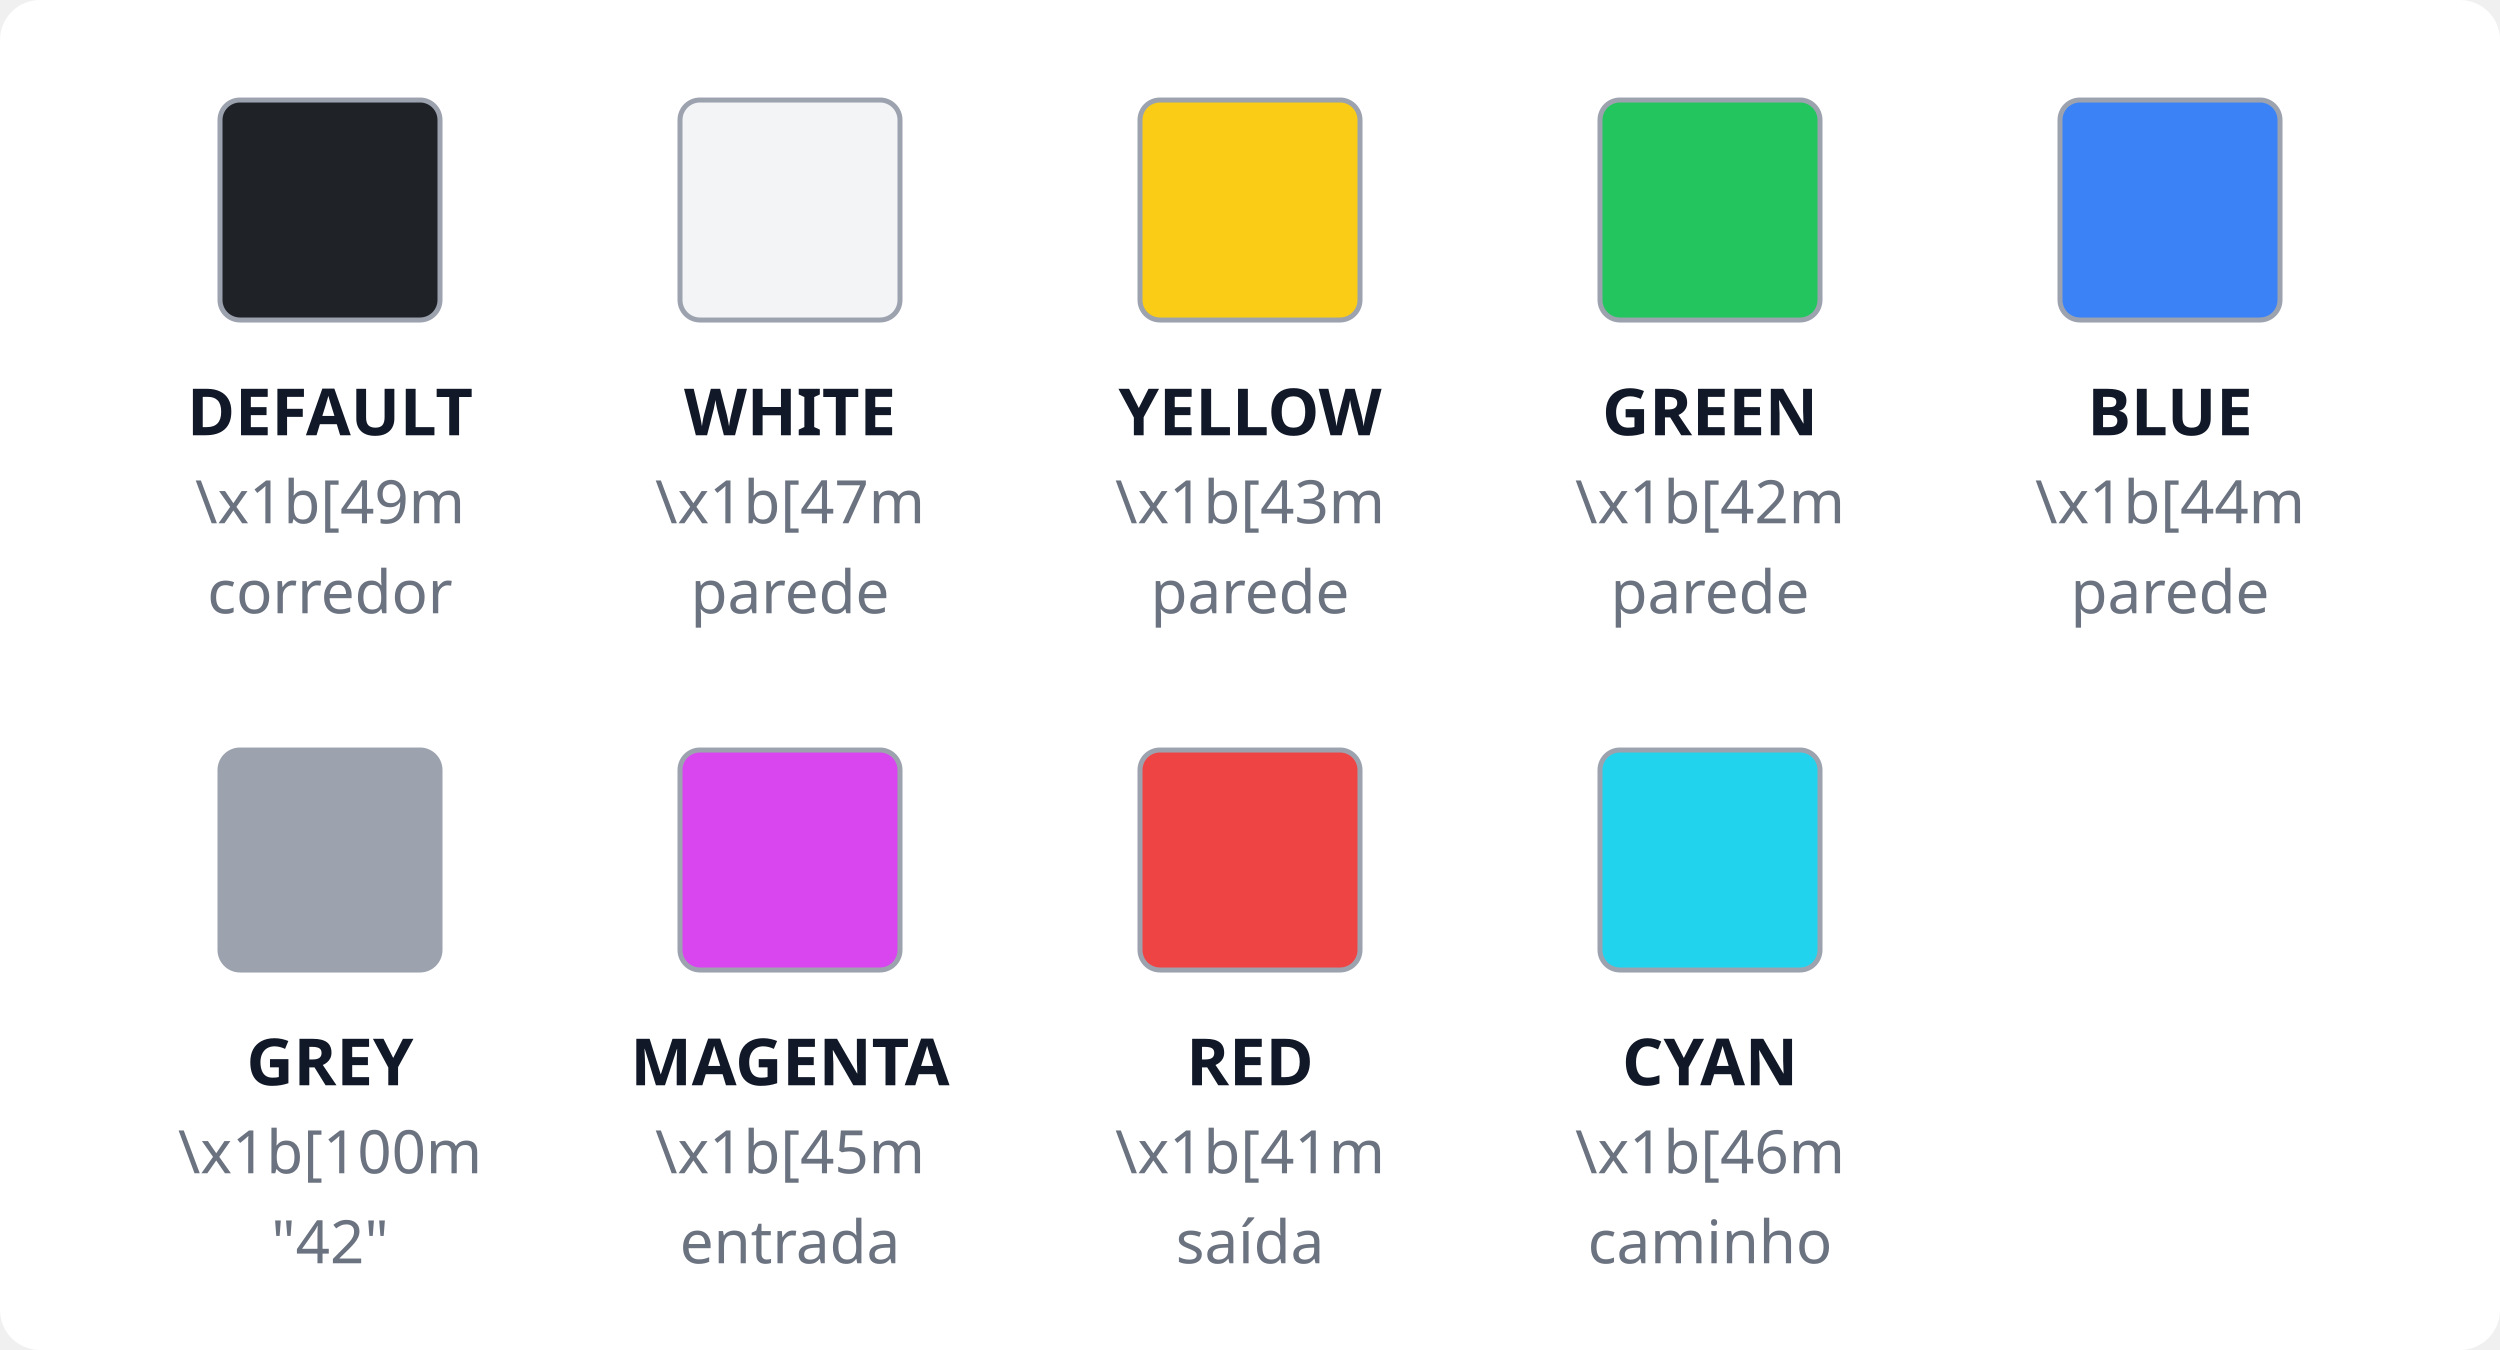
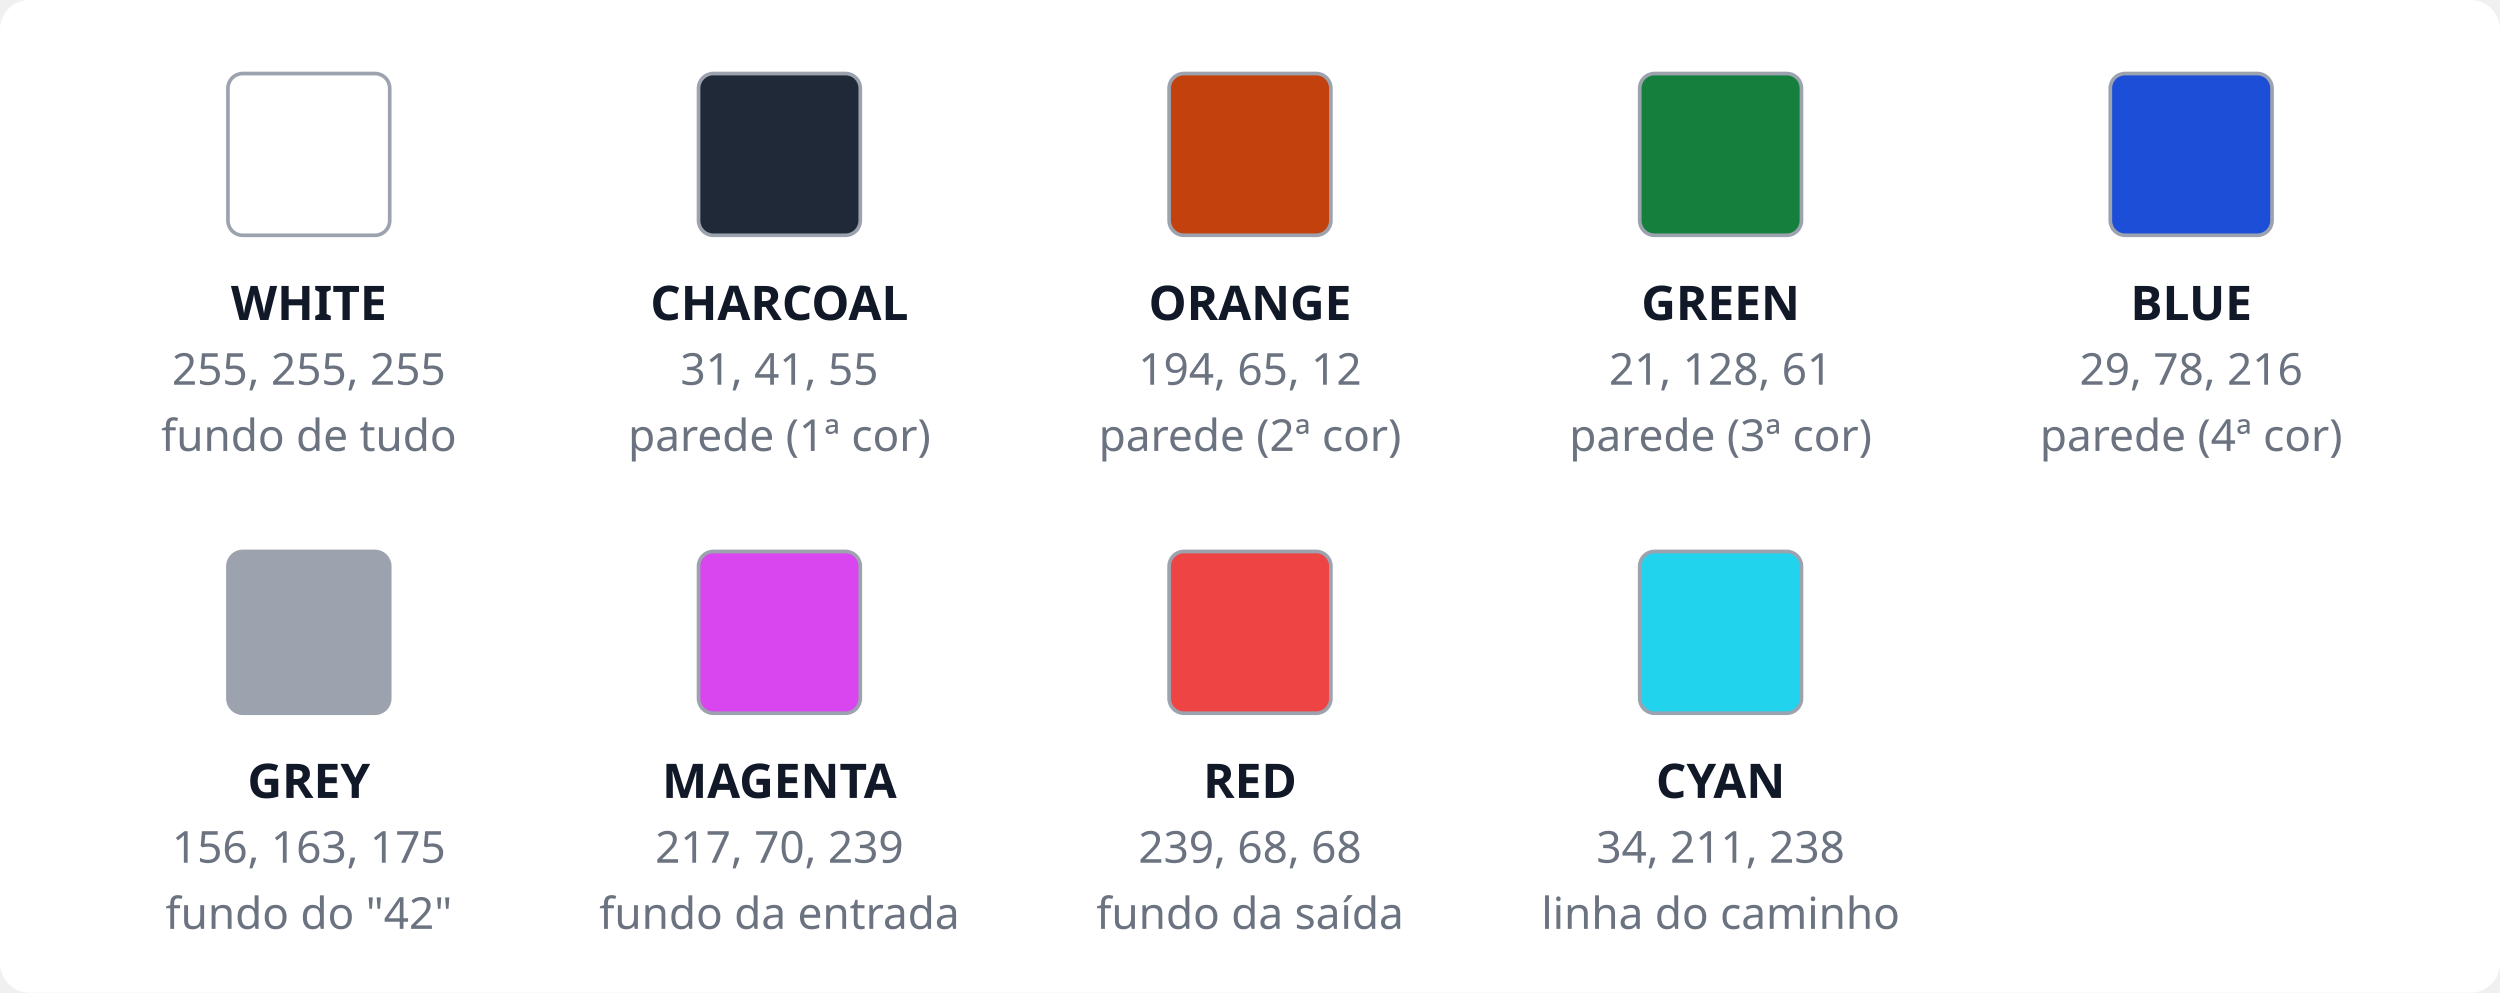
- <svg xmlns="http://www.w3.org/2000/svg" width="500" height="270" viewBox="0 0 500 270">
-   <rect width="500" height="270" fill="#ffffff" rx="8" />
-   <rect x="44" y="20" width="44" height="44" rx="4" fill="#1f2328" stroke="#9ca3af" stroke-width="1" />
-   <text x="66" y="82" font-family="ui-sans-serif, system-ui, sans-serif" font-size="13" font-weight="bold" fill="#111827" text-anchor="middle" dominant-baseline="central">DEFAULT</text>
-   <text x="66" y="100" font-family="ui-sans-serif, system-ui, sans-serif" font-size="12" font-weight="normal" fill="#6b7280" text-anchor="middle" dominant-baseline="central">\x1b[49m</text>
-   <text x="66" y="118" font-family="ui-sans-serif, system-ui, sans-serif" font-size="12" font-weight="normal" fill="#6b7280" text-anchor="middle" dominant-baseline="central">corredor</text>
-   <rect x="136" y="20" width="44" height="44" rx="4" fill="#f3f4f6" stroke="#9ca3af" stroke-width="1" />
-   <text x="158" y="82" font-family="ui-sans-serif, system-ui, sans-serif" font-size="13" font-weight="bold" fill="#111827" text-anchor="middle" dominant-baseline="central">WHITE</text>
-   <text x="158" y="100" font-family="ui-sans-serif, system-ui, sans-serif" font-size="12" font-weight="normal" fill="#6b7280" text-anchor="middle" dominant-baseline="central">\x1b[47m</text>
-   <text x="158" y="118" font-family="ui-sans-serif, system-ui, sans-serif" font-size="12" font-weight="normal" fill="#6b7280" text-anchor="middle" dominant-baseline="central">parede</text>
-   <rect x="228" y="20" width="44" height="44" rx="4" fill="#facc15" stroke="#9ca3af" stroke-width="1" />
-   <text x="250" y="82" font-family="ui-sans-serif, system-ui, sans-serif" font-size="13" font-weight="bold" fill="#111827" text-anchor="middle" dominant-baseline="central">YELLOW</text>
-   <text x="250" y="100" font-family="ui-sans-serif, system-ui, sans-serif" font-size="12" font-weight="normal" fill="#6b7280" text-anchor="middle" dominant-baseline="central">\x1b[43m</text>
-   <text x="250" y="118" font-family="ui-sans-serif, system-ui, sans-serif" font-size="12" font-weight="normal" fill="#6b7280" text-anchor="middle" dominant-baseline="central">parede</text>
-   <rect x="320" y="20" width="44" height="44" rx="4" fill="#22c55e" stroke="#9ca3af" stroke-width="1" />
-   <text x="342" y="82" font-family="ui-sans-serif, system-ui, sans-serif" font-size="13" font-weight="bold" fill="#111827" text-anchor="middle" dominant-baseline="central">GREEN</text>
-   <text x="342" y="100" font-family="ui-sans-serif, system-ui, sans-serif" font-size="12" font-weight="normal" fill="#6b7280" text-anchor="middle" dominant-baseline="central">\x1b[42m</text>
-   <text x="342" y="118" font-family="ui-sans-serif, system-ui, sans-serif" font-size="12" font-weight="normal" fill="#6b7280" text-anchor="middle" dominant-baseline="central">parede</text>
-   <rect x="412" y="20" width="44" height="44" rx="4" fill="#3b82f6" stroke="#9ca3af" stroke-width="1" />
-   <text x="434" y="82" font-family="ui-sans-serif, system-ui, sans-serif" font-size="13" font-weight="bold" fill="#111827" text-anchor="middle" dominant-baseline="central">BLUE</text>
-   <text x="434" y="100" font-family="ui-sans-serif, system-ui, sans-serif" font-size="12" font-weight="normal" fill="#6b7280" text-anchor="middle" dominant-baseline="central">\x1b[44m</text>
-   <text x="434" y="118" font-family="ui-sans-serif, system-ui, sans-serif" font-size="12" font-weight="normal" fill="#6b7280" text-anchor="middle" dominant-baseline="central">parede</text>
-   <rect x="44" y="150" width="44" height="44" rx="4" fill="#9ca3af" stroke="#9ca3af" stroke-width="1" />
-   <text x="66" y="212" font-family="ui-sans-serif, system-ui, sans-serif" font-size="13" font-weight="bold" fill="#111827" text-anchor="middle" dominant-baseline="central">GREY</text>
-   <text x="66" y="230" font-family="ui-sans-serif, system-ui, sans-serif" font-size="12" font-weight="normal" fill="#6b7280" text-anchor="middle" dominant-baseline="central">\x1b[100m</text>
-   <text x="66" y="248" font-family="ui-sans-serif, system-ui, sans-serif" font-size="12" font-weight="normal" fill="#6b7280" text-anchor="middle" dominant-baseline="central">"42"</text>
-   <rect x="136" y="150" width="44" height="44" rx="4" fill="#d946ef" stroke="#9ca3af" stroke-width="1" />
-   <text x="158" y="212" font-family="ui-sans-serif, system-ui, sans-serif" font-size="13" font-weight="bold" fill="#111827" text-anchor="middle" dominant-baseline="central">MAGENTA</text>
-   <text x="158" y="230" font-family="ui-sans-serif, system-ui, sans-serif" font-size="12" font-weight="normal" fill="#6b7280" text-anchor="middle" dominant-baseline="central">\x1b[45m</text>
-   <text x="158" y="248" font-family="ui-sans-serif, system-ui, sans-serif" font-size="12" font-weight="normal" fill="#6b7280" text-anchor="middle" dominant-baseline="central">entrada</text>
-   <rect x="228" y="150" width="44" height="44" rx="4" fill="#ef4444" stroke="#9ca3af" stroke-width="1" />
-   <text x="250" y="212" font-family="ui-sans-serif, system-ui, sans-serif" font-size="13" font-weight="bold" fill="#111827" text-anchor="middle" dominant-baseline="central">RED</text>
-   <text x="250" y="230" font-family="ui-sans-serif, system-ui, sans-serif" font-size="12" font-weight="normal" fill="#6b7280" text-anchor="middle" dominant-baseline="central">\x1b[41m</text>
-   <text x="250" y="248" font-family="ui-sans-serif, system-ui, sans-serif" font-size="12" font-weight="normal" fill="#6b7280" text-anchor="middle" dominant-baseline="central">saída</text>
-   <rect x="320" y="150" width="44" height="44" rx="4" fill="#22d3ee" stroke="#9ca3af" stroke-width="1" />
-   <text x="342" y="212" font-family="ui-sans-serif, system-ui, sans-serif" font-size="13" font-weight="bold" fill="#111827" text-anchor="middle" dominant-baseline="central">CYAN</text>
-   <text x="342" y="230" font-family="ui-sans-serif, system-ui, sans-serif" font-size="12" font-weight="normal" fill="#6b7280" text-anchor="middle" dominant-baseline="central">\x1b[46m</text>
-   <text x="342" y="248" font-family="ui-sans-serif, system-ui, sans-serif" font-size="12" font-weight="normal" fill="#6b7280" text-anchor="middle" dominant-baseline="central">caminho</text>
+ <svg xmlns="http://www.w3.org/2000/svg" width="680" height="270" viewBox="0 0 680 270">
+   <rect width="680" height="270" fill="#ffffff" rx="8" />
+   <rect x="62" y="20" width="44" height="44" rx="4" fill="#ffffff" stroke="#9ca3af" stroke-width="1" />
+   <text x="84" y="82" font-family="ui-sans-serif, system-ui, sans-serif" font-size="13" font-weight="bold" fill="#111827" text-anchor="middle" dominant-baseline="central">WHITE</text>
+   <text x="84" y="100" font-family="ui-sans-serif, system-ui, sans-serif" font-size="12" font-weight="normal" fill="#6b7280" text-anchor="middle" dominant-baseline="central">255, 255, 255</text>
+   <text x="84" y="118" font-family="ui-sans-serif, system-ui, sans-serif" font-size="12" font-weight="normal" fill="#6b7280" text-anchor="middle" dominant-baseline="central">fundo de tudo</text>
+   <rect x="190" y="20" width="44" height="44" rx="4" fill="#1f2937" stroke="#9ca3af" stroke-width="1" />
+   <text x="212" y="82" font-family="ui-sans-serif, system-ui, sans-serif" font-size="13" font-weight="bold" fill="#111827" text-anchor="middle" dominant-baseline="central">CHARCOAL</text>
+   <text x="212" y="100" font-family="ui-sans-serif, system-ui, sans-serif" font-size="12" font-weight="normal" fill="#6b7280" text-anchor="middle" dominant-baseline="central">31, 41, 55</text>
+   <text x="212" y="118" font-family="ui-sans-serif, system-ui, sans-serif" font-size="12" font-weight="normal" fill="#6b7280" text-anchor="middle" dominant-baseline="central">parede (1ª cor)</text>
+   <rect x="318" y="20" width="44" height="44" rx="4" fill="#c2410c" stroke="#9ca3af" stroke-width="1" />
+   <text x="340" y="82" font-family="ui-sans-serif, system-ui, sans-serif" font-size="13" font-weight="bold" fill="#111827" text-anchor="middle" dominant-baseline="central">ORANGE</text>
+   <text x="340" y="100" font-family="ui-sans-serif, system-ui, sans-serif" font-size="12" font-weight="normal" fill="#6b7280" text-anchor="middle" dominant-baseline="central">194, 65, 12</text>
+   <text x="340" y="118" font-family="ui-sans-serif, system-ui, sans-serif" font-size="12" font-weight="normal" fill="#6b7280" text-anchor="middle" dominant-baseline="central">parede (2ª cor)</text>
+   <rect x="446" y="20" width="44" height="44" rx="4" fill="#15803d" stroke="#9ca3af" stroke-width="1" />
+   <text x="468" y="82" font-family="ui-sans-serif, system-ui, sans-serif" font-size="13" font-weight="bold" fill="#111827" text-anchor="middle" dominant-baseline="central">GREEN</text>
+   <text x="468" y="100" font-family="ui-sans-serif, system-ui, sans-serif" font-size="12" font-weight="normal" fill="#6b7280" text-anchor="middle" dominant-baseline="central">21, 128, 61</text>
+   <text x="468" y="118" font-family="ui-sans-serif, system-ui, sans-serif" font-size="12" font-weight="normal" fill="#6b7280" text-anchor="middle" dominant-baseline="central">parede (3ª cor)</text>
+   <rect x="574" y="20" width="44" height="44" rx="4" fill="#1d4ed8" stroke="#9ca3af" stroke-width="1" />
+   <text x="596" y="82" font-family="ui-sans-serif, system-ui, sans-serif" font-size="13" font-weight="bold" fill="#111827" text-anchor="middle" dominant-baseline="central">BLUE</text>
+   <text x="596" y="100" font-family="ui-sans-serif, system-ui, sans-serif" font-size="12" font-weight="normal" fill="#6b7280" text-anchor="middle" dominant-baseline="central">29, 78, 216</text>
+   <text x="596" y="118" font-family="ui-sans-serif, system-ui, sans-serif" font-size="12" font-weight="normal" fill="#6b7280" text-anchor="middle" dominant-baseline="central">parede (4ª cor)</text>
+   <rect x="62" y="150" width="44" height="44" rx="4" fill="#9ca3af" stroke="#9ca3af" stroke-width="1" />
+   <text x="84" y="212" font-family="ui-sans-serif, system-ui, sans-serif" font-size="13" font-weight="bold" fill="#111827" text-anchor="middle" dominant-baseline="central">GREY</text>
+   <text x="84" y="230" font-family="ui-sans-serif, system-ui, sans-serif" font-size="12" font-weight="normal" fill="#6b7280" text-anchor="middle" dominant-baseline="central">156, 163, 175</text>
+   <text x="84" y="248" font-family="ui-sans-serif, system-ui, sans-serif" font-size="12" font-weight="normal" fill="#6b7280" text-anchor="middle" dominant-baseline="central">fundo do "42"</text>
+   <rect x="190" y="150" width="44" height="44" rx="4" fill="#d946ef" stroke="#9ca3af" stroke-width="1" />
+   <text x="212" y="212" font-family="ui-sans-serif, system-ui, sans-serif" font-size="13" font-weight="bold" fill="#111827" text-anchor="middle" dominant-baseline="central">MAGENTA</text>
+   <text x="212" y="230" font-family="ui-sans-serif, system-ui, sans-serif" font-size="12" font-weight="normal" fill="#6b7280" text-anchor="middle" dominant-baseline="central">217, 70, 239</text>
+   <text x="212" y="248" font-family="ui-sans-serif, system-ui, sans-serif" font-size="12" font-weight="normal" fill="#6b7280" text-anchor="middle" dominant-baseline="central">fundo da entrada</text>
+   <rect x="318" y="150" width="44" height="44" rx="4" fill="#ef4444" stroke="#9ca3af" stroke-width="1" />
+   <text x="340" y="212" font-family="ui-sans-serif, system-ui, sans-serif" font-size="13" font-weight="bold" fill="#111827" text-anchor="middle" dominant-baseline="central">RED</text>
+   <text x="340" y="230" font-family="ui-sans-serif, system-ui, sans-serif" font-size="12" font-weight="normal" fill="#6b7280" text-anchor="middle" dominant-baseline="central">239, 68, 68</text>
+   <text x="340" y="248" font-family="ui-sans-serif, system-ui, sans-serif" font-size="12" font-weight="normal" fill="#6b7280" text-anchor="middle" dominant-baseline="central">fundo da saída</text>
+   <rect x="446" y="150" width="44" height="44" rx="4" fill="#22d3ee" stroke="#9ca3af" stroke-width="1" />
+   <text x="468" y="212" font-family="ui-sans-serif, system-ui, sans-serif" font-size="13" font-weight="bold" fill="#111827" text-anchor="middle" dominant-baseline="central">CYAN</text>
+   <text x="468" y="230" font-family="ui-sans-serif, system-ui, sans-serif" font-size="12" font-weight="normal" fill="#6b7280" text-anchor="middle" dominant-baseline="central">34, 211, 238</text>
+   <text x="468" y="248" font-family="ui-sans-serif, system-ui, sans-serif" font-size="12" font-weight="normal" fill="#6b7280" text-anchor="middle" dominant-baseline="central">linha do caminho</text>
</svg>
